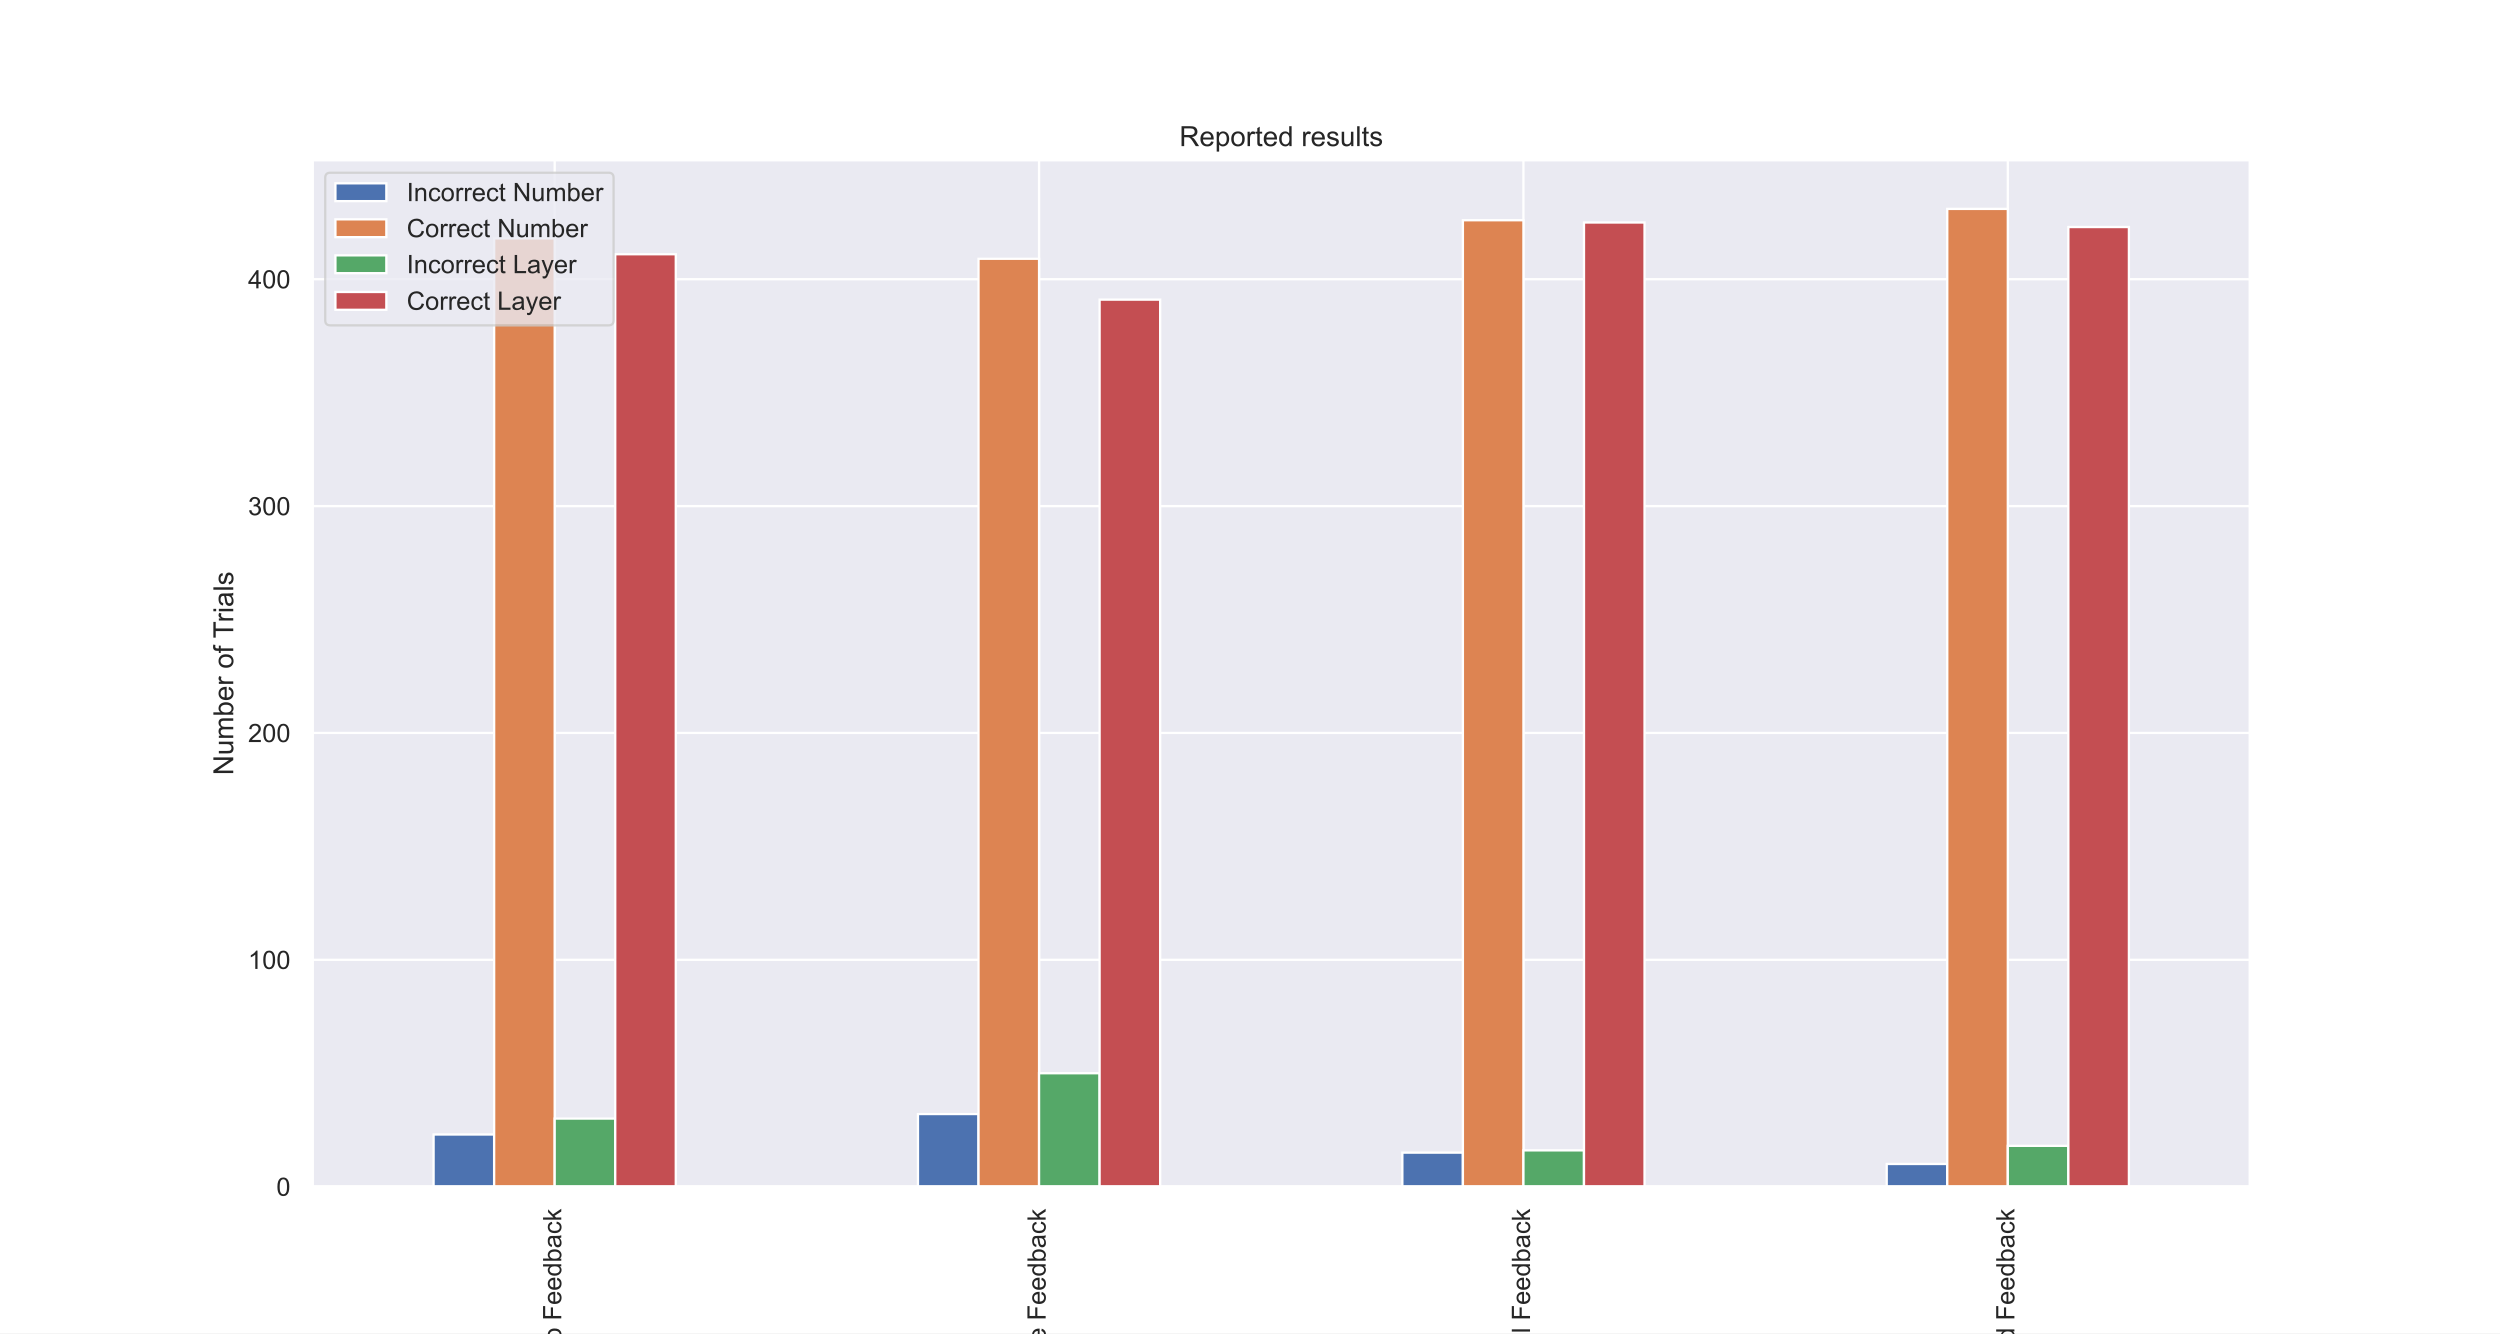
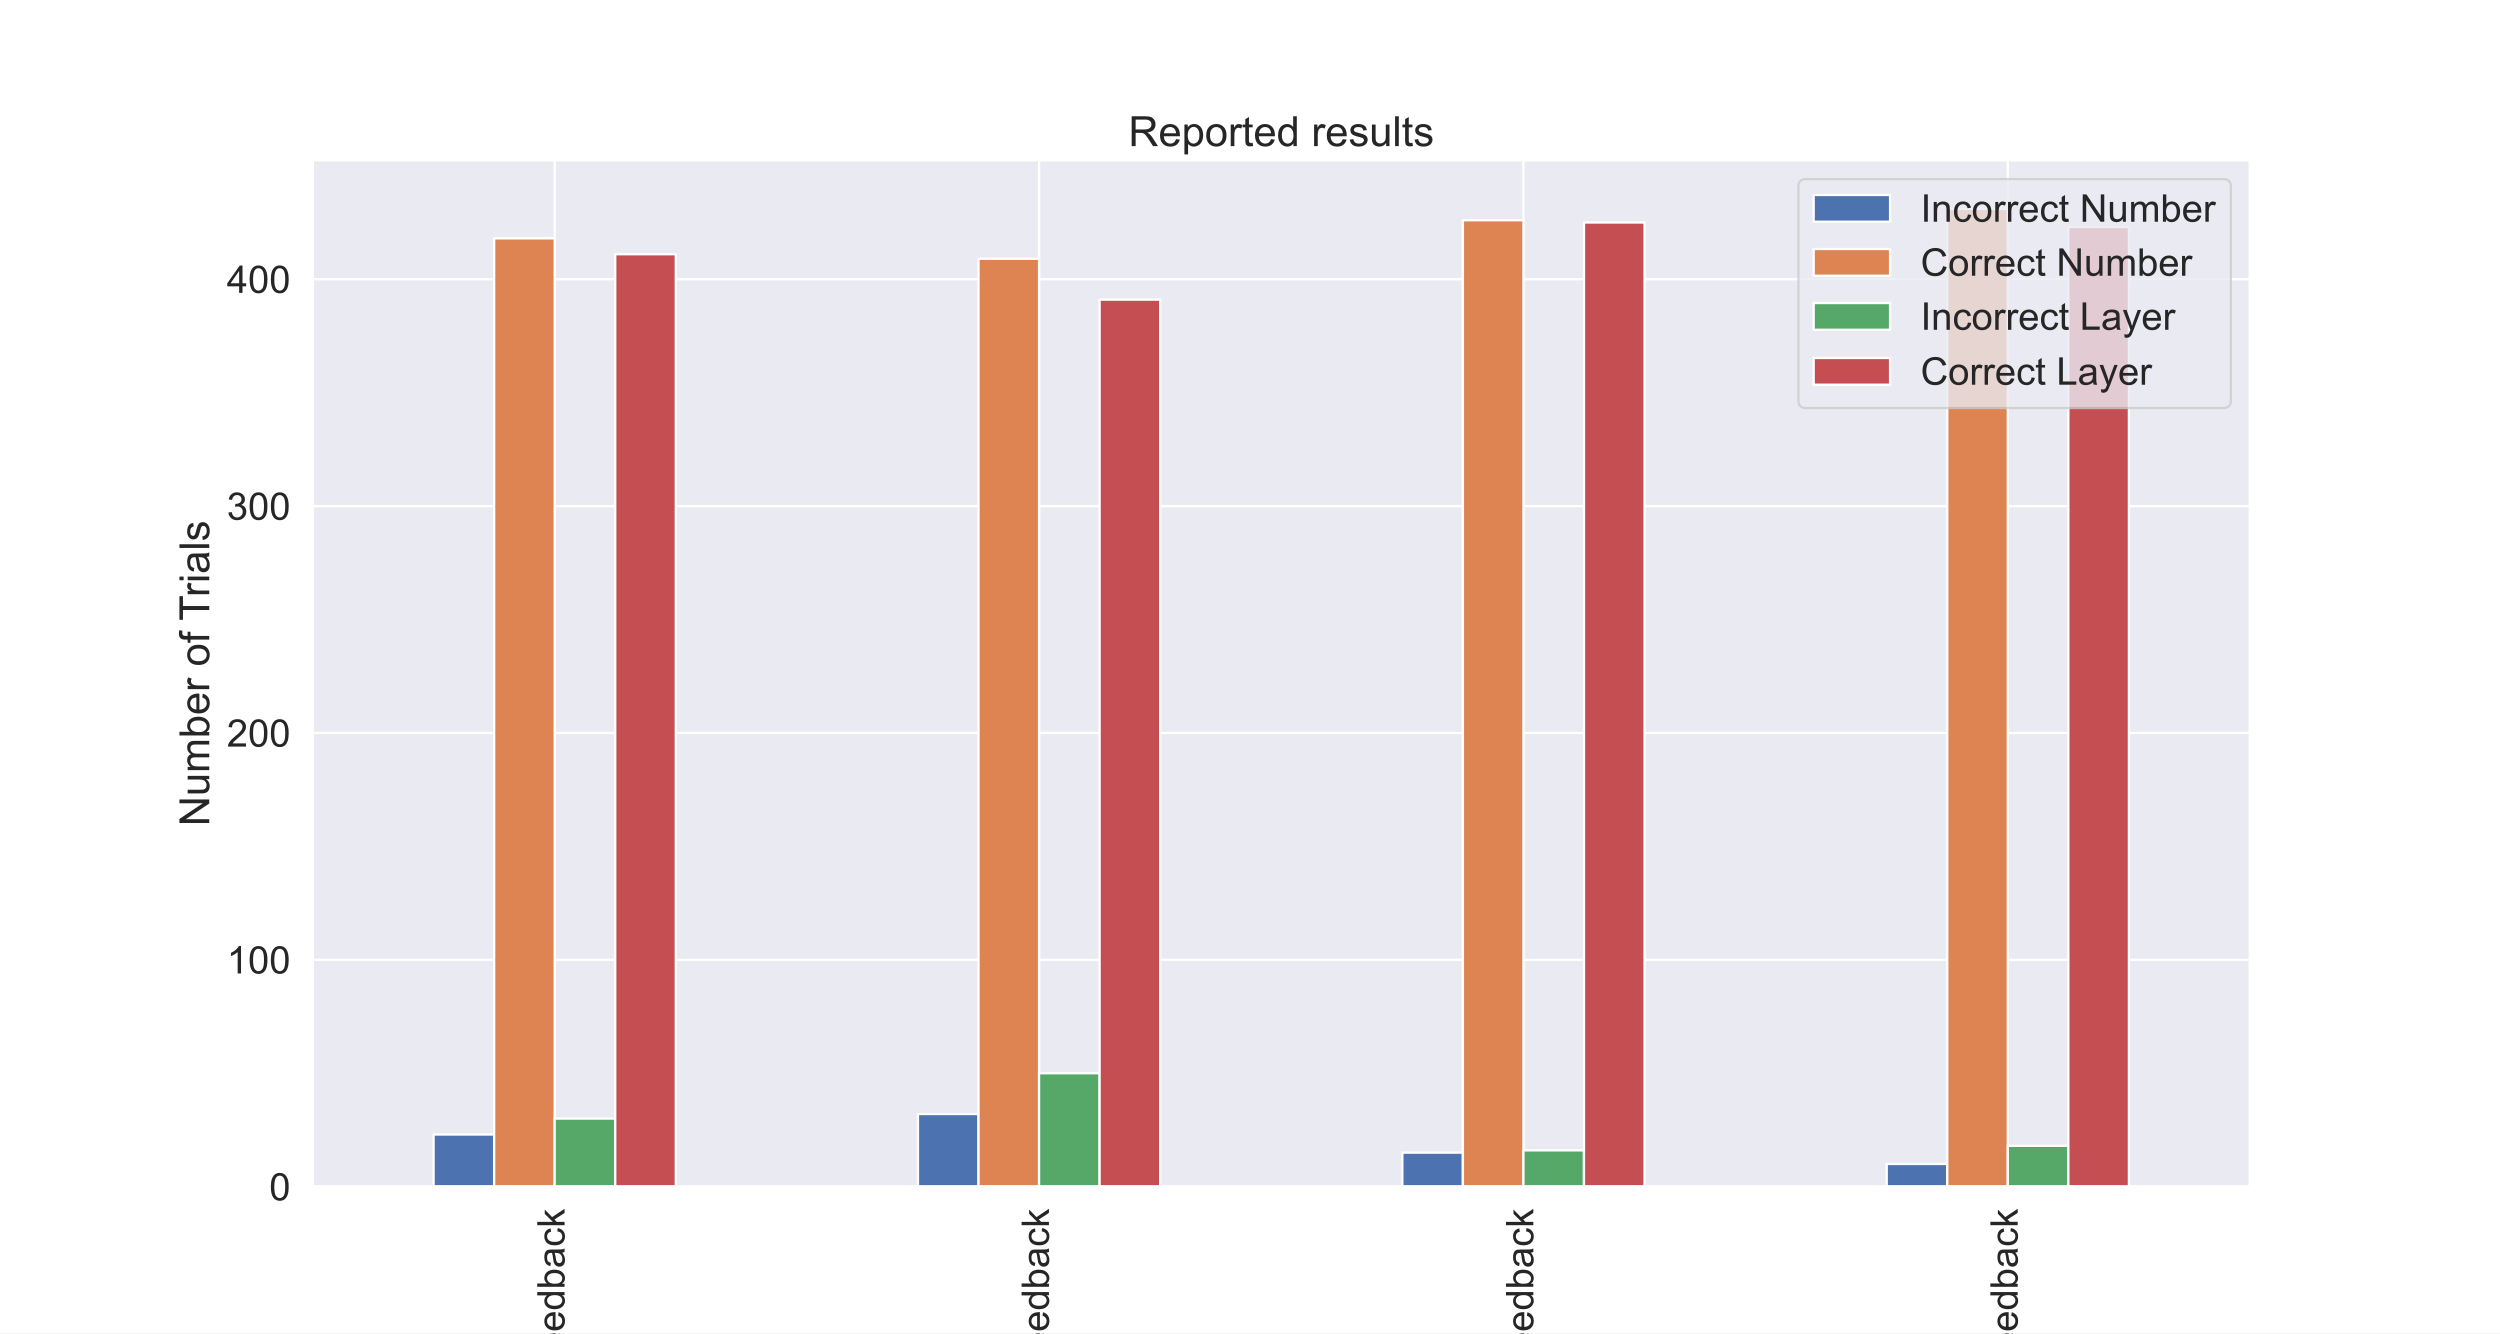
<svg xmlns="http://www.w3.org/2000/svg" xmlns:xlink="http://www.w3.org/1999/xlink" width="1080pt" height="576pt" viewBox="0 0 1080 576" version="1.1">
  <defs>
    <style type="text/css">*{stroke-linejoin: round; stroke-linecap: butt}</style>
  </defs>
  <g id="figure_1">
    <g id="patch_1">
      <path d="M 0 576  L 1080 576  L 1080 0  L 0 0  z " style="fill: #ffffff" />
    </g>
    <g id="axes_1">
      <g id="patch_2">
        <path d="M 135 512.64  L 972 512.64  L 972 69.12  L 135 69.12  z " style="fill: #eaeaf2" />
      </g>
      <g id="matplotlib.axis_1">
        <g id="xtick_1">
          <g id="line2d_1">
-             <path d="M 239.625 512.64  L 239.625 69.12  " clip-path="url(#pfa85d863a8)" style="fill: none; stroke: #ffffff; stroke-linecap: round" />
+             <path d="M 239.625 512.64  L 239.625 69.12  " clip-path="url(#p47452de40a)" style="fill: none; stroke: #ffffff; stroke-linecap: round" />
          </g>
          <g id="text_1">
-             <g style="fill: #262626" transform="translate(242.4687 587.5608) rotate(-90) scale(0.11 -0.11)">
+             <g style="fill: #262626" transform="translate(243.8905 620.2712) rotate(-90) scale(0.165 -0.165)">
              <defs>
                <path id="ArialMT-4e" d="M 488 0  L 488 4581  L 1109 4581  L 3516 984  L 3516 4581  L 4097 4581  L 4097 0  L 3475 0  L 1069 3600  L 1069 0  L 488 0  z " transform="scale(0.015625)" />
                <path id="ArialMT-6f" d="M 213 1659  Q 213 2581 725 3025  Q 1153 3394 1769 3394  Q 2453 3394 2887 2945  Q 3322 2497 3322 1706  Q 3322 1066 3130 698  Q 2938 331 2570 128  Q 2203 -75 1769 -75  Q 1072 -75 642 372  Q 213 819 213 1659  z M 791 1659  Q 791 1022 1069 705  Q 1347 388 1769 388  Q 2188 388 2466 706  Q 2744 1025 2744 1678  Q 2744 2294 2464 2611  Q 2184 2928 1769 2928  Q 1347 2928 1069 2612  Q 791 2297 791 1659  z " transform="scale(0.015625)" />
                <path id="ArialMT-20" transform="scale(0.015625)" />
                <path id="ArialMT-46" d="M 525 0  L 525 4581  L 3616 4581  L 3616 4041  L 1131 4041  L 1131 2622  L 3281 2622  L 3281 2081  L 1131 2081  L 1131 0  L 525 0  z " transform="scale(0.015625)" />
                <path id="ArialMT-65" d="M 2694 1069  L 3275 997  Q 3138 488 2766 206  Q 2394 -75 1816 -75  Q 1088 -75 661 373  Q 234 822 234 1631  Q 234 2469 665 2931  Q 1097 3394 1784 3394  Q 2450 3394 2872 2941  Q 3294 2488 3294 1666  Q 3294 1616 3291 1516  L 816 1516  Q 847 969 1125 678  Q 1403 388 1819 388  Q 2128 388 2347 550  Q 2566 713 2694 1069  z M 847 1978  L 2700 1978  Q 2663 2397 2488 2606  Q 2219 2931 1791 2931  Q 1403 2931 1139 2672  Q 875 2413 847 1978  z " transform="scale(0.015625)" />
                <path id="ArialMT-64" d="M 2575 0  L 2575 419  Q 2259 -75 1647 -75  Q 1250 -75 917 144  Q 584 363 401 755  Q 219 1147 219 1656  Q 219 2153 384 2558  Q 550 2963 881 3178  Q 1213 3394 1622 3394  Q 1922 3394 2156 3267  Q 2391 3141 2538 2938  L 2538 4581  L 3097 4581  L 3097 0  L 2575 0  z M 797 1656  Q 797 1019 1065 703  Q 1334 388 1700 388  Q 2069 388 2326 689  Q 2584 991 2584 1609  Q 2584 2291 2321 2609  Q 2059 2928 1675 2928  Q 1300 2928 1048 2622  Q 797 2316 797 1656  z " transform="scale(0.015625)" />
                <path id="ArialMT-62" d="M 941 0  L 419 0  L 419 4581  L 981 4581  L 981 2947  Q 1338 3394 1891 3394  Q 2197 3394 2470 3270  Q 2744 3147 2920 2923  Q 3097 2700 3197 2384  Q 3297 2069 3297 1709  Q 3297 856 2875 390  Q 2453 -75 1863 -75  Q 1275 -75 941 416  L 941 0  z M 934 1684  Q 934 1088 1097 822  Q 1363 388 1816 388  Q 2184 388 2453 708  Q 2722 1028 2722 1663  Q 2722 2313 2464 2622  Q 2206 2931 1841 2931  Q 1472 2931 1203 2611  Q 934 2291 934 1684  z " transform="scale(0.015625)" />
                <path id="ArialMT-61" d="M 2588 409  Q 2275 144 1986 34  Q 1697 -75 1366 -75  Q 819 -75 525 192  Q 231 459 231 875  Q 231 1119 342 1320  Q 453 1522 633 1644  Q 813 1766 1038 1828  Q 1203 1872 1538 1913  Q 2219 1994 2541 2106  Q 2544 2222 2544 2253  Q 2544 2597 2384 2738  Q 2169 2928 1744 2928  Q 1347 2928 1158 2789  Q 969 2650 878 2297  L 328 2372  Q 403 2725 575 2942  Q 747 3159 1072 3276  Q 1397 3394 1825 3394  Q 2250 3394 2515 3294  Q 2781 3194 2906 3042  Q 3031 2891 3081 2659  Q 3109 2516 3109 2141  L 3109 1391  Q 3109 606 3145 398  Q 3181 191 3288 0  L 2700 0  Q 2613 175 2588 409  z M 2541 1666  Q 2234 1541 1622 1453  Q 1275 1403 1131 1340  Q 988 1278 909 1158  Q 831 1038 831 891  Q 831 666 1001 516  Q 1172 366 1500 366  Q 1825 366 2078 508  Q 2331 650 2450 897  Q 2541 1088 2541 1459  L 2541 1666  z " transform="scale(0.015625)" />
                <path id="ArialMT-63" d="M 2588 1216  L 3141 1144  Q 3050 572 2676 248  Q 2303 -75 1759 -75  Q 1078 -75 664 370  Q 250 816 250 1647  Q 250 2184 428 2587  Q 606 2991 970 3192  Q 1334 3394 1763 3394  Q 2303 3394 2647 3120  Q 2991 2847 3088 2344  L 2541 2259  Q 2463 2594 2264 2762  Q 2066 2931 1784 2931  Q 1359 2931 1093 2626  Q 828 2322 828 1663  Q 828 994 1084 691  Q 1341 388 1753 388  Q 2084 388 2306 591  Q 2528 794 2588 1216  z " transform="scale(0.015625)" />
                <path id="ArialMT-6b" d="M 425 0  L 425 4581  L 988 4581  L 988 1969  L 2319 3319  L 3047 3319  L 1778 2088  L 3175 0  L 2481 0  L 1384 1697  L 988 1316  L 988 0  L 425 0  z " transform="scale(0.015625)" />
              </defs>
              <use xlink:href="#ArialMT-4e" />
              <use xlink:href="#ArialMT-6f" x="72.217" />
              <use xlink:href="#ArialMT-20" x="127.832" />
              <use xlink:href="#ArialMT-46" x="155.615" />
              <use xlink:href="#ArialMT-65" x="216.699" />
              <use xlink:href="#ArialMT-65" x="272.314" />
              <use xlink:href="#ArialMT-64" x="327.93" />
              <use xlink:href="#ArialMT-62" x="383.545" />
              <use xlink:href="#ArialMT-61" x="439.16" />
              <use xlink:href="#ArialMT-63" x="494.775" />
              <use xlink:href="#ArialMT-6b" x="544.775" />
            </g>
          </g>
        </g>
        <g id="xtick_2">
          <g id="line2d_2">
-             <path d="M 448.875 512.64  L 448.875 69.12  " clip-path="url(#pfa85d863a8)" style="fill: none; stroke: #ffffff; stroke-linecap: round" />
+             <path d="M 448.875 512.64  L 448.875 69.12  " clip-path="url(#p47452de40a)" style="fill: none; stroke: #ffffff; stroke-linecap: round" />
          </g>
          <g id="text_2">
-             <g style="fill: #262626" transform="translate(451.7187 604.6727) rotate(-90) scale(0.11 -0.11)">
+             <g style="fill: #262626" transform="translate(453.1405 645.939) rotate(-90) scale(0.165 -0.165)">
              <defs>
                <path id="ArialMT-54" d="M 1659 0  L 1659 4041  L 150 4041  L 150 4581  L 3781 4581  L 3781 4041  L 2266 4041  L 2266 0  L 1659 0  z " transform="scale(0.015625)" />
                <path id="ArialMT-74" d="M 1650 503  L 1731 6  Q 1494 -44 1306 -44  Q 1000 -44 831 53  Q 663 150 594 308  Q 525 466 525 972  L 525 2881  L 113 2881  L 113 3319  L 525 3319  L 525 4141  L 1084 4478  L 1084 3319  L 1650 3319  L 1650 2881  L 1084 2881  L 1084 941  Q 1084 700 1114 631  Q 1144 563 1211 522  Q 1278 481 1403 481  Q 1497 481 1650 503  z " transform="scale(0.015625)" />
                <path id="ArialMT-69" d="M 425 3934  L 425 4581  L 988 4581  L 988 3934  L 425 3934  z M 425 0  L 425 3319  L 988 3319  L 988 0  L 425 0  z " transform="scale(0.015625)" />
                <path id="ArialMT-6c" d="M 409 0  L 409 4581  L 972 4581  L 972 0  L 409 0  z " transform="scale(0.015625)" />
              </defs>
              <use xlink:href="#ArialMT-54" />
              <use xlink:href="#ArialMT-61" x="49.959" />
              <use xlink:href="#ArialMT-63" x="105.574" />
              <use xlink:href="#ArialMT-74" x="155.574" />
              <use xlink:href="#ArialMT-69" x="183.357" />
              <use xlink:href="#ArialMT-6c" x="205.574" />
              <use xlink:href="#ArialMT-65" x="227.791" />
              <use xlink:href="#ArialMT-20" x="283.406" />
              <use xlink:href="#ArialMT-46" x="311.189" />
              <use xlink:href="#ArialMT-65" x="372.273" />
              <use xlink:href="#ArialMT-65" x="427.889" />
              <use xlink:href="#ArialMT-64" x="483.504" />
              <use xlink:href="#ArialMT-62" x="539.119" />
              <use xlink:href="#ArialMT-61" x="594.734" />
              <use xlink:href="#ArialMT-63" x="650.35" />
              <use xlink:href="#ArialMT-6b" x="700.35" />
            </g>
          </g>
        </g>
        <g id="xtick_3">
          <g id="line2d_3">
-             <path d="M 658.125 512.64  L 658.125 69.12  " clip-path="url(#pfa85d863a8)" style="fill: none; stroke: #ffffff; stroke-linecap: round" />
+             <path d="M 658.125 512.64  L 658.125 69.12  " clip-path="url(#p47452de40a)" style="fill: none; stroke: #ffffff; stroke-linecap: round" />
          </g>
          <g id="text_3">
-             <g style="fill: #262626" transform="translate(660.9687 603.2667) rotate(-90) scale(0.11 -0.11)">
+             <g style="fill: #262626" transform="translate(662.3905 643.8301) rotate(-90) scale(0.165 -0.165)">
              <defs>
                <path id="ArialMT-56" d="M 1803 0  L 28 4581  L 684 4581  L 1875 1253  Q 2019 853 2116 503  Q 2222 878 2363 1253  L 3600 4581  L 4219 4581  L 2425 0  L 1803 0  z " transform="scale(0.015625)" />
                <path id="ArialMT-73" d="M 197 991  L 753 1078  Q 800 744 1014 566  Q 1228 388 1613 388  Q 2000 388 2187 545  Q 2375 703 2375 916  Q 2375 1106 2209 1216  Q 2094 1291 1634 1406  Q 1016 1563 777 1677  Q 538 1791 414 1992  Q 291 2194 291 2438  Q 291 2659 392 2848  Q 494 3038 669 3163  Q 800 3259 1026 3326  Q 1253 3394 1513 3394  Q 1903 3394 2198 3281  Q 2494 3169 2634 2976  Q 2775 2784 2828 2463  L 2278 2388  Q 2241 2644 2061 2787  Q 1881 2931 1553 2931  Q 1166 2931 1000 2803  Q 834 2675 834 2503  Q 834 2394 903 2306  Q 972 2216 1119 2156  Q 1203 2125 1616 2013  Q 2213 1853 2448 1751  Q 2684 1650 2818 1456  Q 2953 1263 2953 975  Q 2953 694 2789 445  Q 2625 197 2315 61  Q 2006 -75 1616 -75  Q 969 -75 630 194  Q 291 463 197 991  z " transform="scale(0.015625)" />
                <path id="ArialMT-75" d="M 2597 0  L 2597 488  Q 2209 -75 1544 -75  Q 1250 -75 995 37  Q 741 150 617 320  Q 494 491 444 738  Q 409 903 409 1263  L 409 3319  L 972 3319  L 972 1478  Q 972 1038 1006 884  Q 1059 663 1231 536  Q 1403 409 1656 409  Q 1909 409 2131 539  Q 2353 669 2445 892  Q 2538 1116 2538 1541  L 2538 3319  L 3100 3319  L 3100 0  L 2597 0  z " transform="scale(0.015625)" />
              </defs>
              <use xlink:href="#ArialMT-56" />
              <use xlink:href="#ArialMT-69" x="64.949" />
              <use xlink:href="#ArialMT-73" x="87.166" />
              <use xlink:href="#ArialMT-75" x="137.166" />
              <use xlink:href="#ArialMT-61" x="192.781" />
              <use xlink:href="#ArialMT-6c" x="248.396" />
              <use xlink:href="#ArialMT-20" x="270.613" />
              <use xlink:href="#ArialMT-46" x="298.396" />
              <use xlink:href="#ArialMT-65" x="359.48" />
              <use xlink:href="#ArialMT-65" x="415.096" />
              <use xlink:href="#ArialMT-64" x="470.711" />
              <use xlink:href="#ArialMT-62" x="526.326" />
              <use xlink:href="#ArialMT-61" x="581.941" />
              <use xlink:href="#ArialMT-63" x="637.557" />
              <use xlink:href="#ArialMT-6b" x="687.557" />
            </g>
          </g>
        </g>
        <g id="xtick_4">
          <g id="line2d_4">
-             <path d="M 867.375 512.64  L 867.375 69.12  " clip-path="url(#pfa85d863a8)" style="fill: none; stroke: #ffffff; stroke-linecap: round" />
+             <path d="M 867.375 512.64  L 867.375 69.12  " clip-path="url(#p47452de40a)" style="fill: none; stroke: #ffffff; stroke-linecap: round" />
          </g>
          <g id="text_4">
-             <g style="fill: #262626" transform="translate(870.2187 623.6356) rotate(-90) scale(0.11 -0.11)">
+             <g style="fill: #262626" transform="translate(871.6405 674.3834) rotate(-90) scale(0.165 -0.165)">
              <defs>
                <path id="ArialMT-43" d="M 3763 1606  L 4369 1453  Q 4178 706 3683 314  Q 3188 -78 2472 -78  Q 1731 -78 1267 223  Q 803 525 561 1097  Q 319 1669 319 2325  Q 319 3041 592 3573  Q 866 4106 1370 4382  Q 1875 4659 2481 4659  Q 3169 4659 3637 4309  Q 4106 3959 4291 3325  L 3694 3184  Q 3534 3684 3231 3912  Q 2928 4141 2469 4141  Q 1941 4141 1586 3887  Q 1231 3634 1087 3207  Q 944 2781 944 2328  Q 944 1744 1114 1308  Q 1284 872 1643 656  Q 2003 441 2422 441  Q 2931 441 3284 734  Q 3638 1028 3763 1606  z " transform="scale(0.015625)" />
                <path id="ArialMT-6d" d="M 422 0  L 422 3319  L 925 3319  L 925 2853  Q 1081 3097 1340 3245  Q 1600 3394 1931 3394  Q 2300 3394 2536 3241  Q 2772 3088 2869 2813  Q 3263 3394 3894 3394  Q 4388 3394 4653 3120  Q 4919 2847 4919 2278  L 4919 0  L 4359 0  L 4359 2091  Q 4359 2428 4304 2576  Q 4250 2725 4106 2815  Q 3963 2906 3769 2906  Q 3419 2906 3187 2673  Q 2956 2441 2956 1928  L 2956 0  L 2394 0  L 2394 2156  Q 2394 2531 2256 2718  Q 2119 2906 1806 2906  Q 1569 2906 1367 2781  Q 1166 2656 1075 2415  Q 984 2175 984 1722  L 984 0  L 422 0  z " transform="scale(0.015625)" />
                <path id="ArialMT-6e" d="M 422 0  L 422 3319  L 928 3319  L 928 2847  Q 1294 3394 1984 3394  Q 2284 3394 2536 3286  Q 2788 3178 2913 3003  Q 3038 2828 3088 2588  Q 3119 2431 3119 2041  L 3119 0  L 2556 0  L 2556 2019  Q 2556 2363 2490 2533  Q 2425 2703 2258 2804  Q 2091 2906 1866 2906  Q 1506 2906 1245 2678  Q 984 2450 984 1813  L 984 0  L 422 0  z " transform="scale(0.015625)" />
              </defs>
              <use xlink:href="#ArialMT-43" />
              <use xlink:href="#ArialMT-6f" x="72.217" />
              <use xlink:href="#ArialMT-6d" x="127.832" />
              <use xlink:href="#ArialMT-62" x="211.133" />
              <use xlink:href="#ArialMT-69" x="266.748" />
              <use xlink:href="#ArialMT-6e" x="288.965" />
              <use xlink:href="#ArialMT-65" x="344.58" />
              <use xlink:href="#ArialMT-64" x="400.195" />
              <use xlink:href="#ArialMT-20" x="455.811" />
              <use xlink:href="#ArialMT-46" x="483.594" />
              <use xlink:href="#ArialMT-65" x="544.678" />
              <use xlink:href="#ArialMT-65" x="600.293" />
              <use xlink:href="#ArialMT-64" x="655.908" />
              <use xlink:href="#ArialMT-62" x="711.523" />
              <use xlink:href="#ArialMT-61" x="767.139" />
              <use xlink:href="#ArialMT-63" x="822.754" />
              <use xlink:href="#ArialMT-6b" x="872.754" />
            </g>
          </g>
        </g>
        <g id="text_5">
-           <g style="fill: #262626" transform="translate(528.1509 636.225) scale(0.12 -0.12)">
+           <g style="fill: #262626" transform="translate(515.4764 691.2675) scale(0.18 -0.18)">
            <use xlink:href="#ArialMT-43" />
            <use xlink:href="#ArialMT-6f" x="72.217" />
            <use xlink:href="#ArialMT-6e" x="127.832" />
            <use xlink:href="#ArialMT-64" x="183.447" />
            <use xlink:href="#ArialMT-69" x="239.062" />
            <use xlink:href="#ArialMT-74" x="261.279" />
            <use xlink:href="#ArialMT-69" x="289.062" />
            <use xlink:href="#ArialMT-6f" x="311.279" />
            <use xlink:href="#ArialMT-6e" x="366.895" />
          </g>
        </g>
      </g>
      <g id="matplotlib.axis_2">
        <g id="ytick_1">
          <g id="line2d_5">
-             <path d="M 135 512.64  L 972 512.64  " clip-path="url(#pfa85d863a8)" style="fill: none; stroke: #ffffff; stroke-linecap: round" />
+             <path d="M 135 512.64  L 972 512.64  " clip-path="url(#p47452de40a)" style="fill: none; stroke: #ffffff; stroke-linecap: round" />
          </g>
          <g id="text_6">
-             <g style="fill: #262626" transform="translate(119.383 516.5768) scale(0.11 -0.11)">
+             <g style="fill: #262626" transform="translate(116.3245 518.5452) scale(0.165 -0.165)">
              <defs>
                <path id="ArialMT-30" d="M 266 2259  Q 266 3072 433 3567  Q 600 4063 929 4331  Q 1259 4600 1759 4600  Q 2128 4600 2406 4451  Q 2684 4303 2865 4023  Q 3047 3744 3150 3342  Q 3253 2941 3253 2259  Q 3253 1453 3087 958  Q 2922 463 2592 192  Q 2263 -78 1759 -78  Q 1097 -78 719 397  Q 266 969 266 2259  z M 844 2259  Q 844 1131 1108 757  Q 1372 384 1759 384  Q 2147 384 2411 759  Q 2675 1134 2675 2259  Q 2675 3391 2411 3762  Q 2147 4134 1753 4134  Q 1366 4134 1134 3806  Q 844 3388 844 2259  z " transform="scale(0.015625)" />
              </defs>
              <use xlink:href="#ArialMT-30" />
            </g>
          </g>
        </g>
        <g id="ytick_2">
          <g id="line2d_6">
-             <path d="M 135 414.635  L 972 414.635  " clip-path="url(#pfa85d863a8)" style="fill: none; stroke: #ffffff; stroke-linecap: round" />
+             <path d="M 135 414.635  L 972 414.635  " clip-path="url(#p47452de40a)" style="fill: none; stroke: #ffffff; stroke-linecap: round" />
          </g>
          <g id="text_7">
-             <g style="fill: #262626" transform="translate(107.1489 418.5722) scale(0.11 -0.11)">
+             <g style="fill: #262626" transform="translate(97.97336 420.5406) scale(0.165 -0.165)">
              <defs>
                <path id="ArialMT-31" d="M 2384 0  L 1822 0  L 1822 3584  Q 1619 3391 1289 3197  Q 959 3003 697 2906  L 697 3450  Q 1169 3672 1522 3987  Q 1875 4303 2022 4600  L 2384 4600  L 2384 0  z " transform="scale(0.015625)" />
              </defs>
              <use xlink:href="#ArialMT-31" />
              <use xlink:href="#ArialMT-30" x="55.615" />
              <use xlink:href="#ArialMT-30" x="111.23" />
            </g>
          </g>
        </g>
        <g id="ytick_3">
          <g id="line2d_7">
-             <path d="M 135 316.631  L 972 316.631  " clip-path="url(#pfa85d863a8)" style="fill: none; stroke: #ffffff; stroke-linecap: round" />
+             <path d="M 135 316.631  L 972 316.631  " clip-path="url(#p47452de40a)" style="fill: none; stroke: #ffffff; stroke-linecap: round" />
          </g>
          <g id="text_8">
-             <g style="fill: #262626" transform="translate(107.1489 320.5675) scale(0.11 -0.11)">
+             <g style="fill: #262626" transform="translate(97.97336 322.5359) scale(0.165 -0.165)">
              <defs>
                <path id="ArialMT-32" d="M 3222 541  L 3222 0  L 194 0  Q 188 203 259 391  Q 375 700 629 1000  Q 884 1300 1366 1694  Q 2113 2306 2375 2664  Q 2638 3022 2638 3341  Q 2638 3675 2398 3904  Q 2159 4134 1775 4134  Q 1369 4134 1125 3890  Q 881 3647 878 3216  L 300 3275  Q 359 3922 746 4261  Q 1134 4600 1788 4600  Q 2447 4600 2831 4234  Q 3216 3869 3216 3328  Q 3216 3053 3103 2787  Q 2991 2522 2730 2228  Q 2469 1934 1863 1422  Q 1356 997 1212 845  Q 1069 694 975 541  L 3222 541  z " transform="scale(0.015625)" />
              </defs>
              <use xlink:href="#ArialMT-32" />
              <use xlink:href="#ArialMT-30" x="55.615" />
              <use xlink:href="#ArialMT-30" x="111.23" />
            </g>
          </g>
        </g>
        <g id="ytick_4">
          <g id="line2d_8">
-             <path d="M 135 218.626  L 972 218.626  " clip-path="url(#pfa85d863a8)" style="fill: none; stroke: #ffffff; stroke-linecap: round" />
+             <path d="M 135 218.626  L 972 218.626  " clip-path="url(#p47452de40a)" style="fill: none; stroke: #ffffff; stroke-linecap: round" />
          </g>
          <g id="text_9">
-             <g style="fill: #262626" transform="translate(107.1489 222.5629) scale(0.11 -0.11)">
+             <g style="fill: #262626" transform="translate(97.97336 224.5313) scale(0.165 -0.165)">
              <defs>
                <path id="ArialMT-33" d="M 269 1209  L 831 1284  Q 928 806 1161 595  Q 1394 384 1728 384  Q 2125 384 2398 659  Q 2672 934 2672 1341  Q 2672 1728 2419 1979  Q 2166 2231 1775 2231  Q 1616 2231 1378 2169  L 1441 2663  Q 1497 2656 1531 2656  Q 1891 2656 2178 2843  Q 2466 3031 2466 3422  Q 2466 3731 2256 3934  Q 2047 4138 1716 4138  Q 1388 4138 1169 3931  Q 950 3725 888 3313  L 325 3413  Q 428 3978 793 4289  Q 1159 4600 1703 4600  Q 2078 4600 2393 4439  Q 2709 4278 2876 4000  Q 3044 3722 3044 3409  Q 3044 3113 2884 2869  Q 2725 2625 2413 2481  Q 2819 2388 3044 2092  Q 3269 1797 3269 1353  Q 3269 753 2831 336  Q 2394 -81 1725 -81  Q 1122 -81 723 278  Q 325 638 269 1209  z " transform="scale(0.015625)" />
              </defs>
              <use xlink:href="#ArialMT-33" />
              <use xlink:href="#ArialMT-30" x="55.615" />
              <use xlink:href="#ArialMT-30" x="111.23" />
            </g>
          </g>
        </g>
        <g id="ytick_5">
          <g id="line2d_9">
-             <path d="M 135 120.621  L 972 120.621  " clip-path="url(#pfa85d863a8)" style="fill: none; stroke: #ffffff; stroke-linecap: round" />
+             <path d="M 135 120.621  L 972 120.621  " clip-path="url(#p47452de40a)" style="fill: none; stroke: #ffffff; stroke-linecap: round" />
          </g>
          <g id="text_10">
-             <g style="fill: #262626" transform="translate(107.1489 124.5582) scale(0.11 -0.11)">
+             <g style="fill: #262626" transform="translate(97.97336 126.5266) scale(0.165 -0.165)">
              <defs>
                <path id="ArialMT-34" d="M 2069 0  L 2069 1097  L 81 1097  L 81 1613  L 2172 4581  L 2631 4581  L 2631 1613  L 3250 1613  L 3250 1097  L 2631 1097  L 2631 0  L 2069 0  z M 2069 1613  L 2069 3678  L 634 1613  L 2069 1613  z " transform="scale(0.015625)" />
              </defs>
              <use xlink:href="#ArialMT-34" />
              <use xlink:href="#ArialMT-30" x="55.615" />
              <use xlink:href="#ArialMT-30" x="111.23" />
            </g>
          </g>
        </g>
        <g id="text_11">
-           <g style="fill: #262626" transform="translate(100.7639 334.8909) rotate(-90) scale(0.12 -0.12)">
+           <g style="fill: #262626" transform="translate(90.39586 356.8964) rotate(-90) scale(0.18 -0.18)">
            <defs>
              <path id="ArialMT-72" d="M 416 0  L 416 3319  L 922 3319  L 922 2816  Q 1116 3169 1280 3281  Q 1444 3394 1641 3394  Q 1925 3394 2219 3213  L 2025 2691  Q 1819 2813 1613 2813  Q 1428 2813 1281 2702  Q 1134 2591 1072 2394  Q 978 2094 978 1738  L 978 0  L 416 0  z " transform="scale(0.015625)" />
              <path id="ArialMT-66" d="M 556 0  L 556 2881  L 59 2881  L 59 3319  L 556 3319  L 556 3672  Q 556 4006 616 4169  Q 697 4388 901 4523  Q 1106 4659 1475 4659  Q 1713 4659 2000 4603  L 1916 4113  Q 1741 4144 1584 4144  Q 1328 4144 1222 4034  Q 1116 3925 1116 3625  L 1116 3319  L 1763 3319  L 1763 2881  L 1116 2881  L 1116 0  L 556 0  z " transform="scale(0.015625)" />
            </defs>
            <use xlink:href="#ArialMT-4e" />
            <use xlink:href="#ArialMT-75" x="72.217" />
            <use xlink:href="#ArialMT-6d" x="127.832" />
            <use xlink:href="#ArialMT-62" x="211.133" />
            <use xlink:href="#ArialMT-65" x="266.748" />
            <use xlink:href="#ArialMT-72" x="322.363" />
            <use xlink:href="#ArialMT-20" x="355.664" />
            <use xlink:href="#ArialMT-6f" x="383.447" />
            <use xlink:href="#ArialMT-66" x="439.062" />
            <use xlink:href="#ArialMT-20" x="466.846" />
            <use xlink:href="#ArialMT-54" x="492.879" />
            <use xlink:href="#ArialMT-72" x="550.213" />
            <use xlink:href="#ArialMT-69" x="583.514" />
            <use xlink:href="#ArialMT-61" x="605.73" />
            <use xlink:href="#ArialMT-6c" x="661.346" />
            <use xlink:href="#ArialMT-73" x="683.562" />
          </g>
        </g>
      </g>
      <g id="patch_3">
-         <path d="M 187.312 512.64  L 213.469 512.64  L 213.469 490.099  L 187.312 490.099  z " clip-path="url(#pfa85d863a8)" style="fill: #4c72b0; stroke: #ffffff; stroke-linejoin: miter" />
+         <path d="M 187.312 512.64  L 213.469 512.64  L 213.469 490.099  L 187.312 490.099  z " clip-path="url(#p47452de40a)" style="fill: #4c72b0; stroke: #ffffff; stroke-linejoin: miter" />
      </g>
      <g id="patch_4">
-         <path d="M 396.562 512.64  L 422.719 512.64  L 422.719 481.279  L 396.562 481.279  z " clip-path="url(#pfa85d863a8)" style="fill: #4c72b0; stroke: #ffffff; stroke-linejoin: miter" />
+         <path d="M 396.562 512.64  L 422.719 512.64  L 422.719 481.279  L 396.562 481.279  z " clip-path="url(#p47452de40a)" style="fill: #4c72b0; stroke: #ffffff; stroke-linejoin: miter" />
      </g>
      <g id="patch_5">
-         <path d="M 605.812 512.64  L 631.969 512.64  L 631.969 497.939  L 605.812 497.939  z " clip-path="url(#pfa85d863a8)" style="fill: #4c72b0; stroke: #ffffff; stroke-linejoin: miter" />
+         <path d="M 605.812 512.64  L 631.969 512.64  L 631.969 497.939  L 605.812 497.939  z " clip-path="url(#p47452de40a)" style="fill: #4c72b0; stroke: #ffffff; stroke-linejoin: miter" />
      </g>
      <g id="patch_6">
-         <path d="M 815.062 512.64  L 841.219 512.64  L 841.219 502.84  L 815.062 502.84  z " clip-path="url(#pfa85d863a8)" style="fill: #4c72b0; stroke: #ffffff; stroke-linejoin: miter" />
+         <path d="M 815.062 512.64  L 841.219 512.64  L 841.219 502.84  L 815.062 502.84  z " clip-path="url(#p47452de40a)" style="fill: #4c72b0; stroke: #ffffff; stroke-linejoin: miter" />
      </g>
      <g id="patch_7">
-         <path d="M 213.469 512.64  L 239.625 512.64  L 239.625 102.981  L 213.469 102.981  z " clip-path="url(#pfa85d863a8)" style="fill: #dd8452; stroke: #ffffff; stroke-linejoin: miter" />
+         <path d="M 213.469 512.64  L 239.625 512.64  L 239.625 102.981  L 213.469 102.981  z " clip-path="url(#p47452de40a)" style="fill: #dd8452; stroke: #ffffff; stroke-linejoin: miter" />
      </g>
      <g id="patch_8">
-         <path d="M 422.719 512.64  L 448.875 512.64  L 448.875 111.801  L 422.719 111.801  z " clip-path="url(#pfa85d863a8)" style="fill: #dd8452; stroke: #ffffff; stroke-linejoin: miter" />
+         <path d="M 422.719 512.64  L 448.875 512.64  L 448.875 111.801  L 422.719 111.801  z " clip-path="url(#p47452de40a)" style="fill: #dd8452; stroke: #ffffff; stroke-linejoin: miter" />
      </g>
      <g id="patch_9">
-         <path d="M 631.969 512.64  L 658.125 512.64  L 658.125 95.14  L 631.969 95.14  z " clip-path="url(#pfa85d863a8)" style="fill: #dd8452; stroke: #ffffff; stroke-linejoin: miter" />
+         <path d="M 631.969 512.64  L 658.125 512.64  L 658.125 95.14  L 631.969 95.14  z " clip-path="url(#p47452de40a)" style="fill: #dd8452; stroke: #ffffff; stroke-linejoin: miter" />
      </g>
      <g id="patch_10">
-         <path d="M 841.219 512.64  L 867.375 512.64  L 867.375 90.24  L 841.219 90.24  z " clip-path="url(#pfa85d863a8)" style="fill: #dd8452; stroke: #ffffff; stroke-linejoin: miter" />
+         <path d="M 841.219 512.64  L 867.375 512.64  L 867.375 90.24  L 841.219 90.24  z " clip-path="url(#p47452de40a)" style="fill: #dd8452; stroke: #ffffff; stroke-linejoin: miter" />
      </g>
      <g id="patch_11">
-         <path d="M 239.625 512.64  L 265.781 512.64  L 265.781 483.239  L 239.625 483.239  z " clip-path="url(#pfa85d863a8)" style="fill: #55a868; stroke: #ffffff; stroke-linejoin: miter" />
+         <path d="M 239.625 512.64  L 265.781 512.64  L 265.781 483.239  L 239.625 483.239  z " clip-path="url(#p47452de40a)" style="fill: #55a868; stroke: #ffffff; stroke-linejoin: miter" />
      </g>
      <g id="patch_12">
-         <path d="M 448.875 512.64  L 475.031 512.64  L 475.031 463.638  L 448.875 463.638  z " clip-path="url(#pfa85d863a8)" style="fill: #55a868; stroke: #ffffff; stroke-linejoin: miter" />
+         <path d="M 448.875 512.64  L 475.031 512.64  L 475.031 463.638  L 448.875 463.638  z " clip-path="url(#p47452de40a)" style="fill: #55a868; stroke: #ffffff; stroke-linejoin: miter" />
      </g>
      <g id="patch_13">
-         <path d="M 658.125 512.64  L 684.281 512.64  L 684.281 496.959  L 658.125 496.959  z " clip-path="url(#pfa85d863a8)" style="fill: #55a868; stroke: #ffffff; stroke-linejoin: miter" />
+         <path d="M 658.125 512.64  L 684.281 512.64  L 684.281 496.959  L 658.125 496.959  z " clip-path="url(#p47452de40a)" style="fill: #55a868; stroke: #ffffff; stroke-linejoin: miter" />
      </g>
      <g id="patch_14">
-         <path d="M 867.375 512.64  L 893.531 512.64  L 893.531 494.999  L 867.375 494.999  z " clip-path="url(#pfa85d863a8)" style="fill: #55a868; stroke: #ffffff; stroke-linejoin: miter" />
+         <path d="M 867.375 512.64  L 893.531 512.64  L 893.531 494.999  L 867.375 494.999  z " clip-path="url(#p47452de40a)" style="fill: #55a868; stroke: #ffffff; stroke-linejoin: miter" />
      </g>
      <g id="patch_15">
-         <path d="M 265.781 512.64  L 291.938 512.64  L 291.938 109.841  L 265.781 109.841  z " clip-path="url(#pfa85d863a8)" style="fill: #c44e52; stroke: #ffffff; stroke-linejoin: miter" />
+         <path d="M 265.781 512.64  L 291.938 512.64  L 291.938 109.841  L 265.781 109.841  z " clip-path="url(#p47452de40a)" style="fill: #c44e52; stroke: #ffffff; stroke-linejoin: miter" />
      </g>
      <g id="patch_16">
-         <path d="M 475.031 512.64  L 501.188 512.64  L 501.188 129.442  L 475.031 129.442  z " clip-path="url(#pfa85d863a8)" style="fill: #c44e52; stroke: #ffffff; stroke-linejoin: miter" />
+         <path d="M 475.031 512.64  L 501.188 512.64  L 501.188 129.442  L 475.031 129.442  z " clip-path="url(#p47452de40a)" style="fill: #c44e52; stroke: #ffffff; stroke-linejoin: miter" />
      </g>
      <g id="patch_17">
-         <path d="M 684.281 512.64  L 710.438 512.64  L 710.438 96.12  L 684.281 96.12  z " clip-path="url(#pfa85d863a8)" style="fill: #c44e52; stroke: #ffffff; stroke-linejoin: miter" />
+         <path d="M 684.281 512.64  L 710.438 512.64  L 710.438 96.12  L 684.281 96.12  z " clip-path="url(#p47452de40a)" style="fill: #c44e52; stroke: #ffffff; stroke-linejoin: miter" />
      </g>
      <g id="patch_18">
-         <path d="M 893.531 512.64  L 919.688 512.64  L 919.688 98.08  L 893.531 98.08  z " clip-path="url(#pfa85d863a8)" style="fill: #c44e52; stroke: #ffffff; stroke-linejoin: miter" />
+         <path d="M 893.531 512.64  L 919.688 512.64  L 919.688 98.08  L 893.531 98.08  z " clip-path="url(#p47452de40a)" style="fill: #c44e52; stroke: #ffffff; stroke-linejoin: miter" />
      </g>
      <g id="patch_19">
        <path d="M 135 512.64  L 135 69.12  " style="fill: none; stroke: #ffffff; stroke-width: 1.25; stroke-linejoin: miter; stroke-linecap: square" />
      </g>
      <g id="patch_20">
        <path d="M 972 512.64  L 972 69.12  " style="fill: none; stroke: #ffffff; stroke-width: 1.25; stroke-linejoin: miter; stroke-linecap: square" />
      </g>
      <g id="patch_21">
        <path d="M 135 512.64  L 972 512.64  " style="fill: none; stroke: #ffffff; stroke-width: 1.25; stroke-linejoin: miter; stroke-linecap: square" />
      </g>
      <g id="patch_22">
        <path d="M 135 69.12  L 972 69.12  " style="fill: none; stroke: #ffffff; stroke-width: 1.25; stroke-linejoin: miter; stroke-linecap: square" />
      </g>
      <g id="text_12">
-         <g style="fill: #262626" transform="translate(509.4816 63.12) scale(0.12 -0.12)">
+         <g style="fill: #262626" transform="translate(487.4723 63.12) scale(0.18 -0.18)">
          <defs>
            <path id="ArialMT-52" d="M 503 0  L 503 4581  L 2534 4581  Q 3147 4581 3465 4457  Q 3784 4334 3975 4021  Q 4166 3709 4166 3331  Q 4166 2844 3850 2509  Q 3534 2175 2875 2084  Q 3116 1969 3241 1856  Q 3506 1613 3744 1247  L 4541 0  L 3778 0  L 3172 953  Q 2906 1366 2734 1584  Q 2563 1803 2427 1890  Q 2291 1978 2150 2013  Q 2047 2034 1813 2034  L 1109 2034  L 1109 0  L 503 0  z M 1109 2559  L 2413 2559  Q 2828 2559 3062 2645  Q 3297 2731 3419 2920  Q 3541 3109 3541 3331  Q 3541 3656 3305 3865  Q 3069 4075 2559 4075  L 1109 4075  L 1109 2559  z " transform="scale(0.015625)" />
            <path id="ArialMT-70" d="M 422 -1272  L 422 3319  L 934 3319  L 934 2888  Q 1116 3141 1344 3267  Q 1572 3394 1897 3394  Q 2322 3394 2647 3175  Q 2972 2956 3137 2557  Q 3303 2159 3303 1684  Q 3303 1175 3120 767  Q 2938 359 2589 142  Q 2241 -75 1856 -75  Q 1575 -75 1351 44  Q 1128 163 984 344  L 984 -1272  L 422 -1272  z M 931 1641  Q 931 1000 1190 694  Q 1450 388 1819 388  Q 2194 388 2461 705  Q 2728 1022 2728 1688  Q 2728 2322 2467 2637  Q 2206 2953 1844 2953  Q 1484 2953 1207 2617  Q 931 2281 931 1641  z " transform="scale(0.015625)" />
          </defs>
          <use xlink:href="#ArialMT-52" />
          <use xlink:href="#ArialMT-65" x="72.217" />
          <use xlink:href="#ArialMT-70" x="127.832" />
          <use xlink:href="#ArialMT-6f" x="183.447" />
          <use xlink:href="#ArialMT-72" x="239.062" />
          <use xlink:href="#ArialMT-74" x="272.363" />
          <use xlink:href="#ArialMT-65" x="300.146" />
          <use xlink:href="#ArialMT-64" x="355.762" />
          <use xlink:href="#ArialMT-20" x="411.377" />
          <use xlink:href="#ArialMT-72" x="439.16" />
          <use xlink:href="#ArialMT-65" x="472.461" />
          <use xlink:href="#ArialMT-73" x="528.076" />
          <use xlink:href="#ArialMT-75" x="578.076" />
          <use xlink:href="#ArialMT-6c" x="633.691" />
          <use xlink:href="#ArialMT-74" x="655.908" />
          <use xlink:href="#ArialMT-73" x="683.691" />
        </g>
      </g>
      <g id="legend_1">
        <g id="patch_23">
-           <path d="M 142.7 140.551  L 262.865 140.551  Q 265.065 140.551 265.065 138.351  L 265.065 76.82  Q 265.065 74.62 262.865 74.62  L 142.7 74.62  Q 140.5 74.62 140.5 76.82  L 140.5 138.351  Q 140.5 140.551 142.7 140.551  z " style="fill: #eaeaf2; opacity: 0.8; stroke: #cccccc; stroke-linejoin: miter" />
+           <path d="M 780.203 176.267  L 960.45 176.267  Q 963.75 176.267 963.75 172.967  L 963.75 80.67  Q 963.75 77.37 960.45 77.37  L 780.203 77.37  Q 776.903 77.37 776.903 80.67  L 776.903 172.967  Q 776.903 176.267 780.203 176.267  z " style="fill: #eaeaf2; opacity: 0.8; stroke: #cccccc; stroke-linejoin: miter" />
        </g>
        <g id="patch_24">
-           <path d="M 144.9 86.894  L 166.9 86.894  L 166.9 79.194  L 144.9 79.194  z " style="fill: #4c72b0; stroke: #ffffff; stroke-linejoin: miter" />
+           <path d="M 783.503 95.78  L 816.503 95.78  L 816.503 84.23  L 783.503 84.23  z " style="fill: #4c72b0; stroke: #ffffff; stroke-linejoin: miter" />
        </g>
        <g id="text_13">
-           <g style="fill: #262626" transform="translate(175.7 86.89359) scale(0.11 -0.11)">
+           <g style="fill: #262626" transform="translate(829.703 95.78039) scale(0.165 -0.165)">
            <defs>
              <path id="ArialMT-49" d="M 597 0  L 597 4581  L 1203 4581  L 1203 0  L 597 0  z " transform="scale(0.015625)" />
            </defs>
            <use xlink:href="#ArialMT-49" />
            <use xlink:href="#ArialMT-6e" x="27.783" />
            <use xlink:href="#ArialMT-63" x="83.398" />
            <use xlink:href="#ArialMT-6f" x="133.398" />
            <use xlink:href="#ArialMT-72" x="189.014" />
            <use xlink:href="#ArialMT-72" x="222.314" />
            <use xlink:href="#ArialMT-65" x="255.615" />
            <use xlink:href="#ArialMT-63" x="311.23" />
            <use xlink:href="#ArialMT-74" x="361.23" />
            <use xlink:href="#ArialMT-20" x="389.014" />
            <use xlink:href="#ArialMT-4e" x="416.797" />
            <use xlink:href="#ArialMT-75" x="489.014" />
            <use xlink:href="#ArialMT-6d" x="544.629" />
            <use xlink:href="#ArialMT-62" x="627.93" />
            <use xlink:href="#ArialMT-65" x="683.545" />
            <use xlink:href="#ArialMT-72" x="739.16" />
          </g>
        </g>
        <g id="patch_25">
-           <path d="M 144.9 102.453  L 166.9 102.453  L 166.9 94.753  L 144.9 94.753  z " style="fill: #dd8452; stroke: #ffffff; stroke-linejoin: miter" />
+           <path d="M 783.503 119.12  L 816.503 119.12  L 816.503 107.57  L 783.503 107.57  z " style="fill: #dd8452; stroke: #ffffff; stroke-linejoin: miter" />
        </g>
        <g id="text_14">
-           <g style="fill: #262626" transform="translate(175.7 102.4534) scale(0.11 -0.11)">
+           <g style="fill: #262626" transform="translate(829.703 119.1202) scale(0.165 -0.165)">
            <use xlink:href="#ArialMT-43" />
            <use xlink:href="#ArialMT-6f" x="72.217" />
            <use xlink:href="#ArialMT-72" x="127.832" />
            <use xlink:href="#ArialMT-72" x="161.133" />
            <use xlink:href="#ArialMT-65" x="194.434" />
            <use xlink:href="#ArialMT-63" x="250.049" />
            <use xlink:href="#ArialMT-74" x="300.049" />
            <use xlink:href="#ArialMT-20" x="327.832" />
            <use xlink:href="#ArialMT-4e" x="355.615" />
            <use xlink:href="#ArialMT-75" x="427.832" />
            <use xlink:href="#ArialMT-6d" x="483.447" />
            <use xlink:href="#ArialMT-62" x="566.748" />
            <use xlink:href="#ArialMT-65" x="622.363" />
            <use xlink:href="#ArialMT-72" x="677.979" />
          </g>
        </g>
        <g id="patch_26">
-           <path d="M 144.9 118.013  L 166.9 118.013  L 166.9 110.313  L 144.9 110.313  z " style="fill: #55a868; stroke: #ffffff; stroke-linejoin: miter" />
+           <path d="M 783.503 142.46  L 816.503 142.46  L 816.503 130.91  L 783.503 130.91  z " style="fill: #55a868; stroke: #ffffff; stroke-linejoin: miter" />
        </g>
        <g id="text_15">
-           <g style="fill: #262626" transform="translate(175.7 118.0133) scale(0.11 -0.11)">
+           <g style="fill: #262626" transform="translate(829.703 142.4599) scale(0.165 -0.165)">
            <defs>
              <path id="ArialMT-4c" d="M 469 0  L 469 4581  L 1075 4581  L 1075 541  L 3331 541  L 3331 0  L 469 0  z " transform="scale(0.015625)" />
              <path id="ArialMT-79" d="M 397 -1278  L 334 -750  Q 519 -800 656 -800  Q 844 -800 956 -737  Q 1069 -675 1141 -563  Q 1194 -478 1313 -144  Q 1328 -97 1363 -6  L 103 3319  L 709 3319  L 1400 1397  Q 1534 1031 1641 628  Q 1738 1016 1872 1384  L 2581 3319  L 3144 3319  L 1881 -56  Q 1678 -603 1566 -809  Q 1416 -1088 1222 -1217  Q 1028 -1347 759 -1347  Q 597 -1347 397 -1278  z " transform="scale(0.015625)" />
            </defs>
            <use xlink:href="#ArialMT-49" />
            <use xlink:href="#ArialMT-6e" x="27.783" />
            <use xlink:href="#ArialMT-63" x="83.398" />
            <use xlink:href="#ArialMT-6f" x="133.398" />
            <use xlink:href="#ArialMT-72" x="189.014" />
            <use xlink:href="#ArialMT-72" x="222.314" />
            <use xlink:href="#ArialMT-65" x="255.615" />
            <use xlink:href="#ArialMT-63" x="311.23" />
            <use xlink:href="#ArialMT-74" x="361.23" />
            <use xlink:href="#ArialMT-20" x="389.014" />
            <use xlink:href="#ArialMT-4c" x="416.797" />
            <use xlink:href="#ArialMT-61" x="472.412" />
            <use xlink:href="#ArialMT-79" x="528.027" />
            <use xlink:href="#ArialMT-65" x="578.027" />
            <use xlink:href="#ArialMT-72" x="633.643" />
          </g>
        </g>
        <g id="patch_27">
-           <path d="M 144.9 133.836  L 166.9 133.836  L 166.9 126.136  L 144.9 126.136  z " style="fill: #c44e52; stroke: #ffffff; stroke-linejoin: miter" />
+           <path d="M 783.503 166.194  L 816.503 166.194  L 816.503 154.644  L 783.503 154.644  z " style="fill: #c44e52; stroke: #ffffff; stroke-linejoin: miter" />
        </g>
        <g id="text_16">
-           <g style="fill: #262626" transform="translate(175.7 133.8361) scale(0.11 -0.11)">
+           <g style="fill: #262626" transform="translate(829.703 166.1941) scale(0.165 -0.165)">
            <use xlink:href="#ArialMT-43" />
            <use xlink:href="#ArialMT-6f" x="72.217" />
            <use xlink:href="#ArialMT-72" x="127.832" />
            <use xlink:href="#ArialMT-72" x="161.133" />
            <use xlink:href="#ArialMT-65" x="194.434" />
            <use xlink:href="#ArialMT-63" x="250.049" />
            <use xlink:href="#ArialMT-74" x="300.049" />
            <use xlink:href="#ArialMT-20" x="327.832" />
            <use xlink:href="#ArialMT-4c" x="355.615" />
            <use xlink:href="#ArialMT-61" x="411.23" />
            <use xlink:href="#ArialMT-79" x="466.846" />
            <use xlink:href="#ArialMT-65" x="516.846" />
            <use xlink:href="#ArialMT-72" x="572.461" />
          </g>
        </g>
      </g>
    </g>
  </g>
  <defs>
-     <clipPath id="pfa85d863a8">
+     <clipPath id="p47452de40a">
      <rect x="135" y="69.12" width="837" height="443.52" />
    </clipPath>
  </defs>
</svg>
